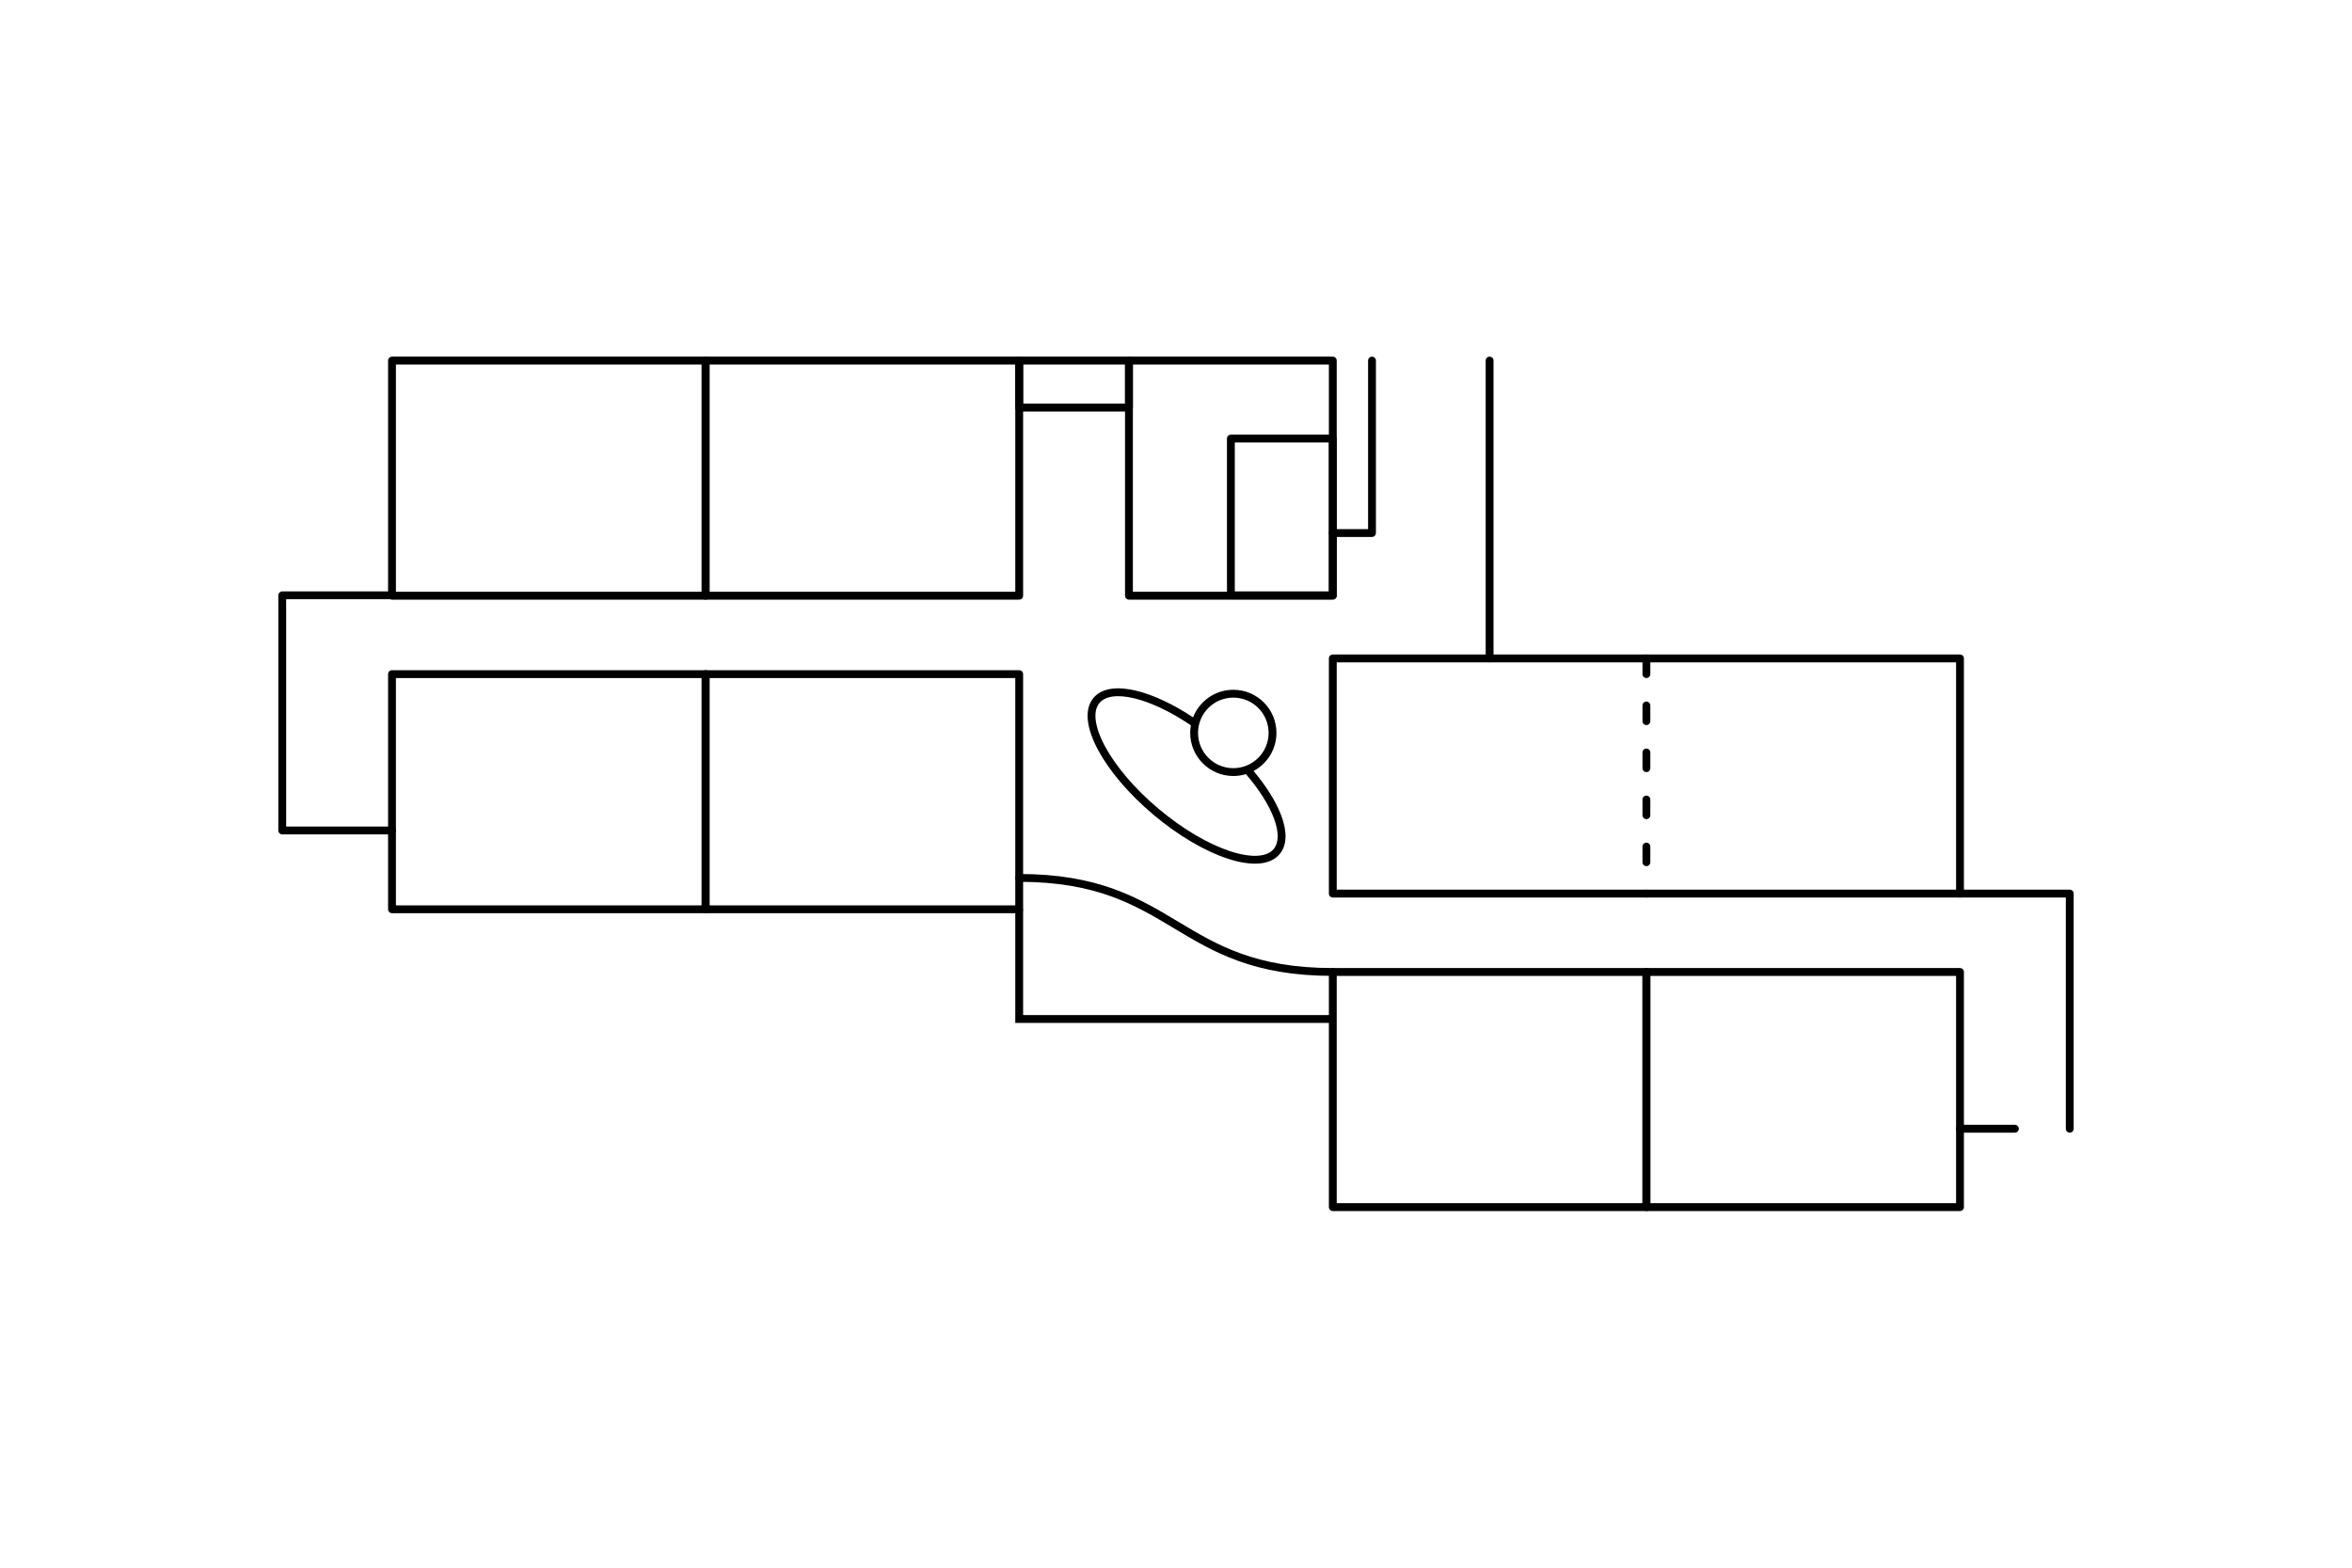
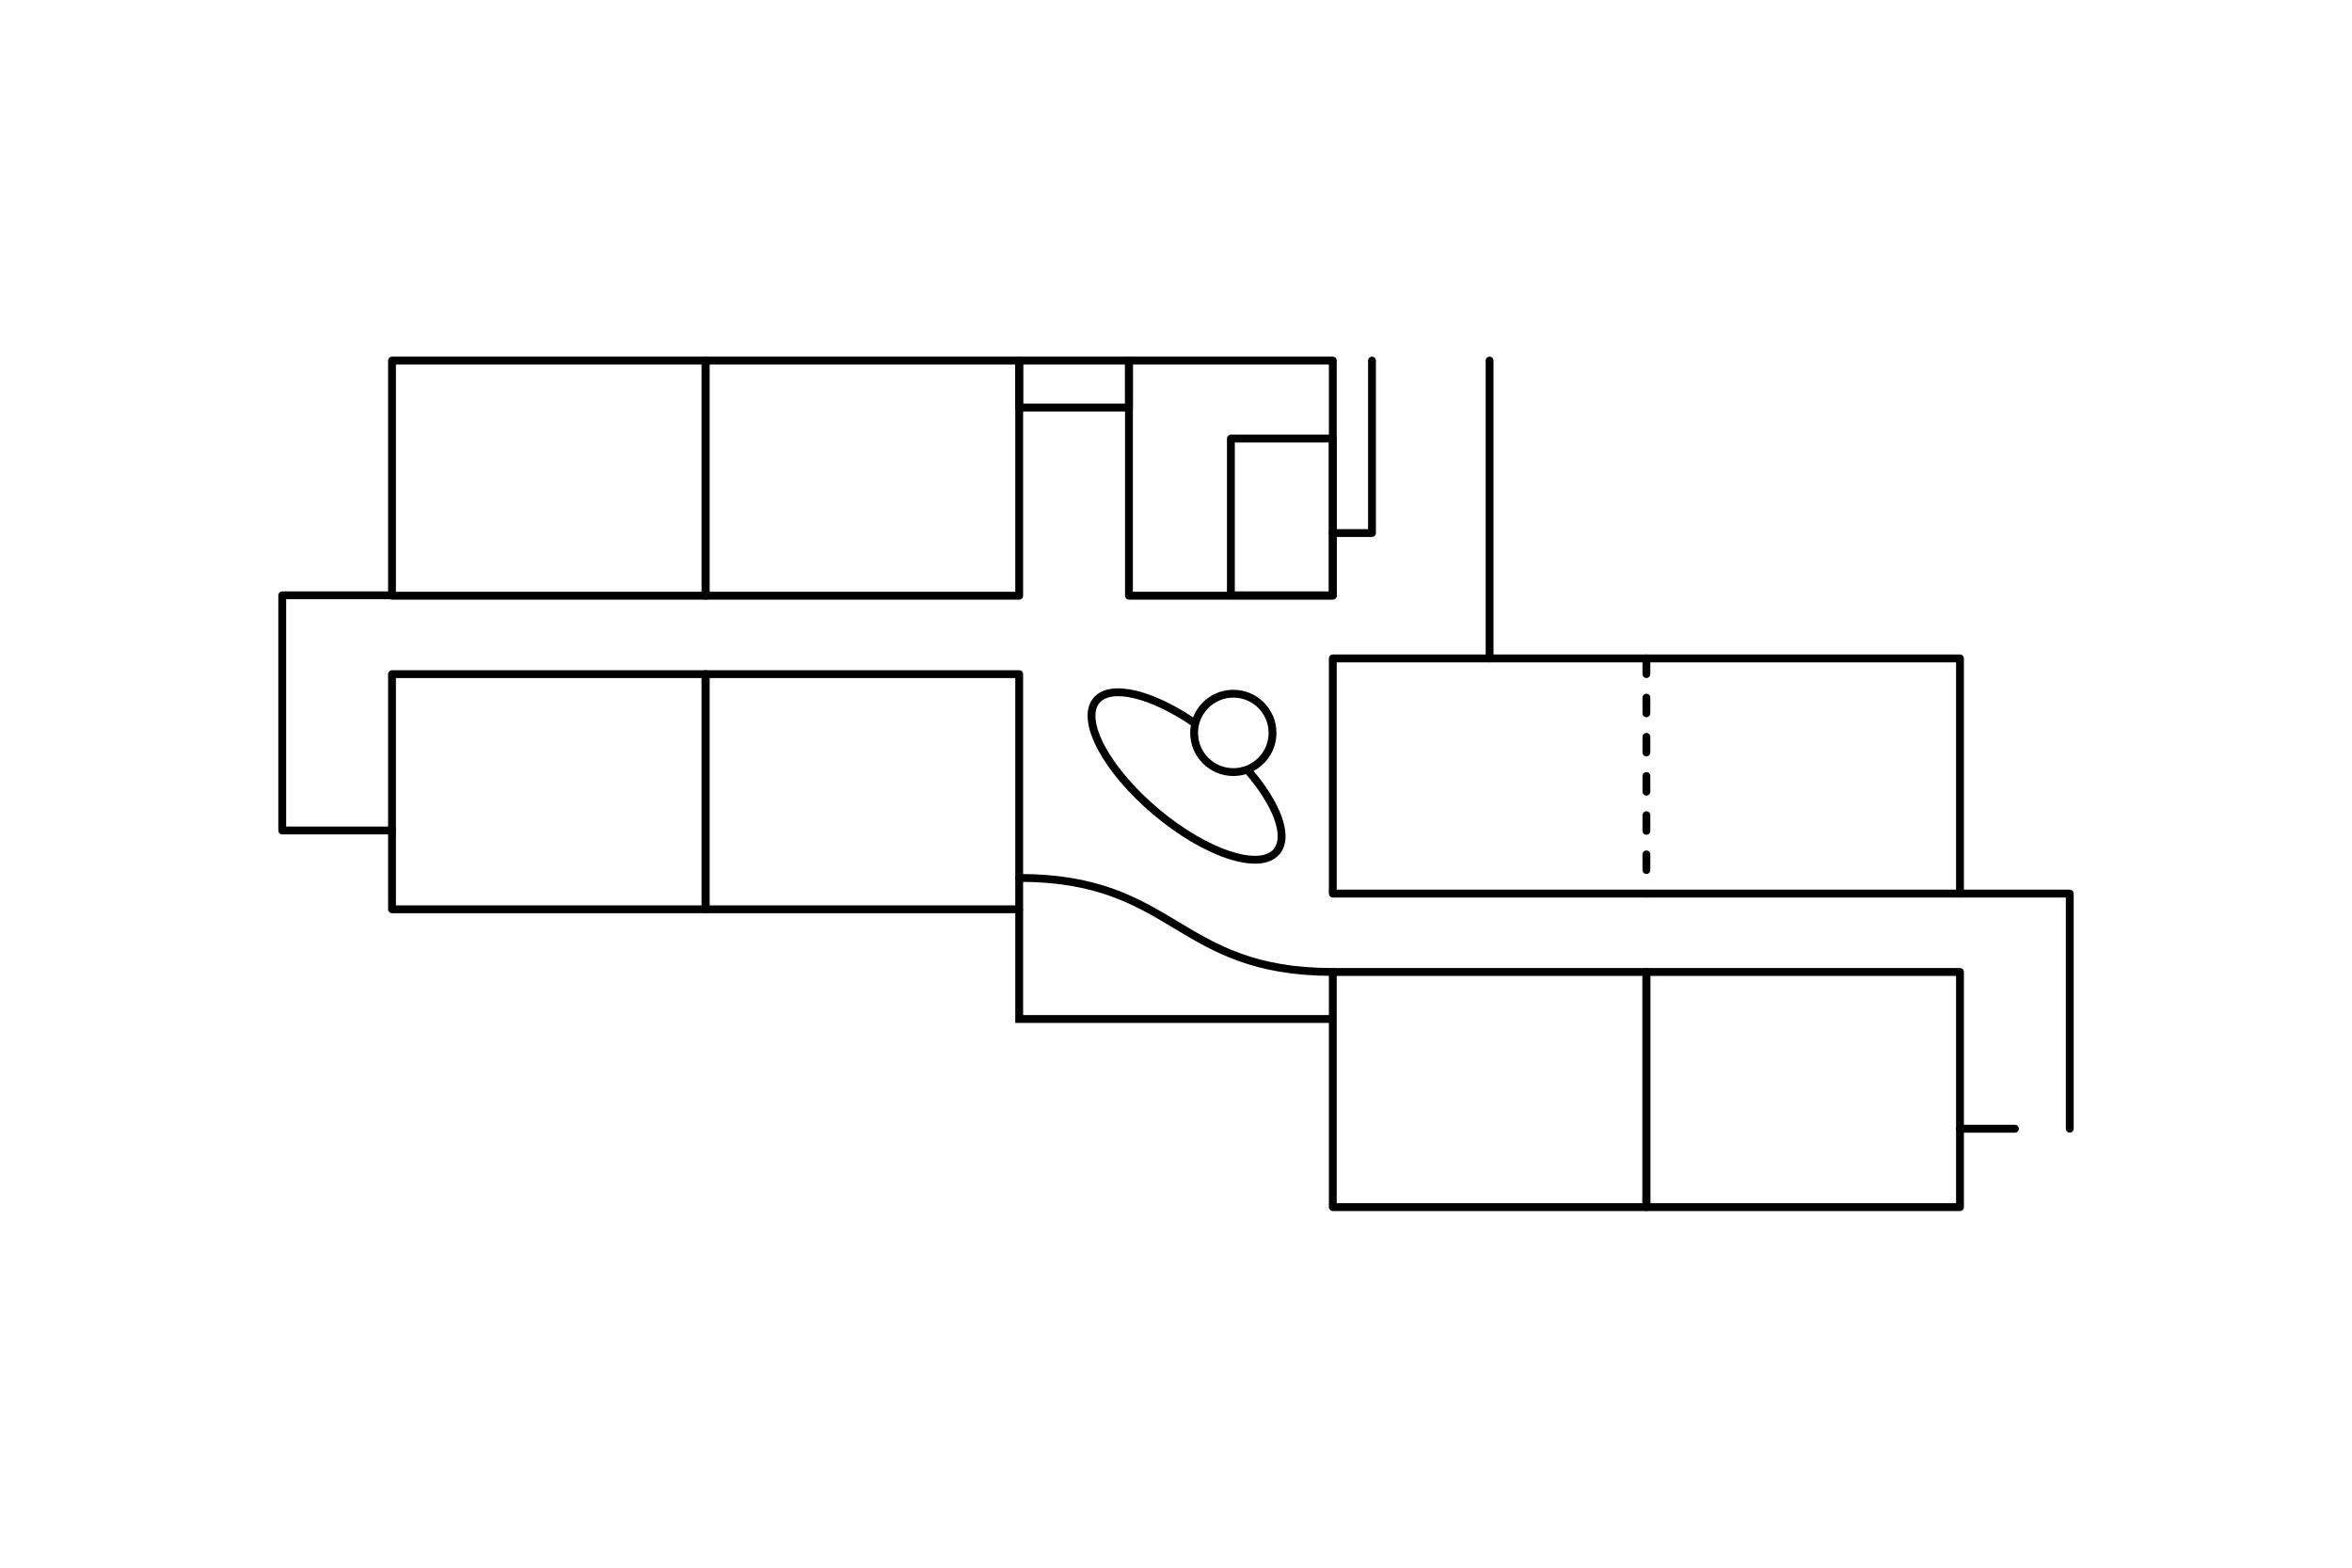
<svg xmlns="http://www.w3.org/2000/svg" width="1500" height="1000" viewBox="0 0 1500 1000" fill="none">
  <rect x="1050" y="620" width="200" height="150" stroke="black" stroke-width="5" stroke-linecap="round" stroke-linejoin="round" />
  <rect x="450" y="430" width="200" height="150" stroke="black" stroke-width="5" stroke-linecap="round" stroke-linejoin="round" />
  <rect x="450" y="230" width="200" height="150" stroke="black" stroke-width="5" stroke-linecap="round" stroke-linejoin="round" />
  <rect x="785" y="279.757" width="65" height="100" stroke="black" stroke-width="5" stroke-linecap="round" stroke-linejoin="round" />
  <rect x="650" y="230" width="70" height="30" stroke="black" stroke-width="5" stroke-linecap="round" stroke-linejoin="round" />
  <path d="M875 230V340H850" stroke="black" stroke-width="5" stroke-linecap="round" stroke-linejoin="round" />
  <path d="M250 379.757H180V529.757H250" stroke="black" stroke-width="5" stroke-linecap="round" stroke-linejoin="round" />
  <path d="M1250 570H1320V720M1250 720H1285" stroke="black" stroke-width="5" stroke-linecap="round" stroke-linejoin="round" />
  <rect x="720" y="230" width="130" height="150" stroke="black" stroke-width="5" stroke-linecap="round" stroke-linejoin="round" />
  <rect x="850" y="620" width="200" height="150" stroke="black" stroke-width="5" stroke-linecap="round" stroke-linejoin="round" />
  <rect x="250" y="430" width="200" height="150" stroke="black" stroke-width="5" stroke-linecap="round" stroke-linejoin="round" />
  <rect x="850" y="420" width="400" height="150" stroke="black" stroke-width="5" stroke-linecap="round" stroke-linejoin="round" />
  <rect x="250" y="230" width="200" height="150" stroke="black" stroke-width="5" stroke-linecap="round" stroke-linejoin="round" />
  <path fill-rule="evenodd" clip-rule="evenodd" d="M739.06 516.066C723.376 502.906 711.402 488.519 704.679 475.98C701.314 469.704 699.328 464.008 698.776 459.238C698.225 454.474 699.121 450.875 701.199 448.398C704.783 444.127 712.372 442.782 723.446 445.454C733.865 447.969 746.491 453.867 759.484 462.65C759.204 464.224 759.058 465.844 759.058 467.499C759.058 482.687 771.37 494.999 786.558 494.999C789.361 494.999 792.067 494.579 794.615 493.8C803.296 503.928 809.462 513.844 812.569 522.308C815.846 531.237 815.475 537.788 812.275 541.602C810.197 544.079 806.807 545.586 802.021 545.87C797.227 546.155 791.273 545.188 784.508 542.964C770.992 538.521 754.744 529.227 739.06 516.066ZM799.464 491.788C807.857 501.791 814.022 511.756 817.262 520.585C820.713 529.985 821.097 538.868 816.105 544.816C812.859 548.685 807.96 550.526 802.318 550.862C796.683 551.196 790.068 550.055 782.946 547.714C768.689 543.027 751.893 533.361 735.846 519.896C719.8 506.432 707.364 491.57 700.273 478.343C696.73 471.736 694.458 465.42 693.809 459.812C693.16 454.197 694.122 449.053 697.369 445.184C702.931 438.554 713.231 437.845 724.619 440.594C735.394 443.194 748.045 449.072 760.901 457.582C764.879 447.295 774.867 439.999 786.558 439.999C801.746 439.999 814.058 452.311 814.058 467.499C814.058 478.022 808.147 487.165 799.464 491.788ZM764.058 467.499C764.058 455.073 774.132 444.999 786.558 444.999C798.984 444.999 809.058 455.073 809.058 467.499C809.058 479.925 798.984 489.999 786.558 489.999C774.132 489.999 764.058 479.925 764.058 467.499Z" fill="black" />
  <path d="M850 620C750 620 750 560 650 560" stroke="black" stroke-width="5" stroke-linecap="round" />
  <path d="M950 230L950 420" stroke="black" stroke-width="5" stroke-linecap="round" />
-   <path d="M1050 420L1050 570" stroke="black" stroke-width="5" stroke-linecap="round" stroke-dasharray="10 20" />
+   <path d="M1050 420L1050 570" stroke="black" stroke-width="5" stroke-linecap="round" stroke-dasharray="10 15" />
  <path d="M650 580V650H850" stroke="black" stroke-width="5" />
</svg>
